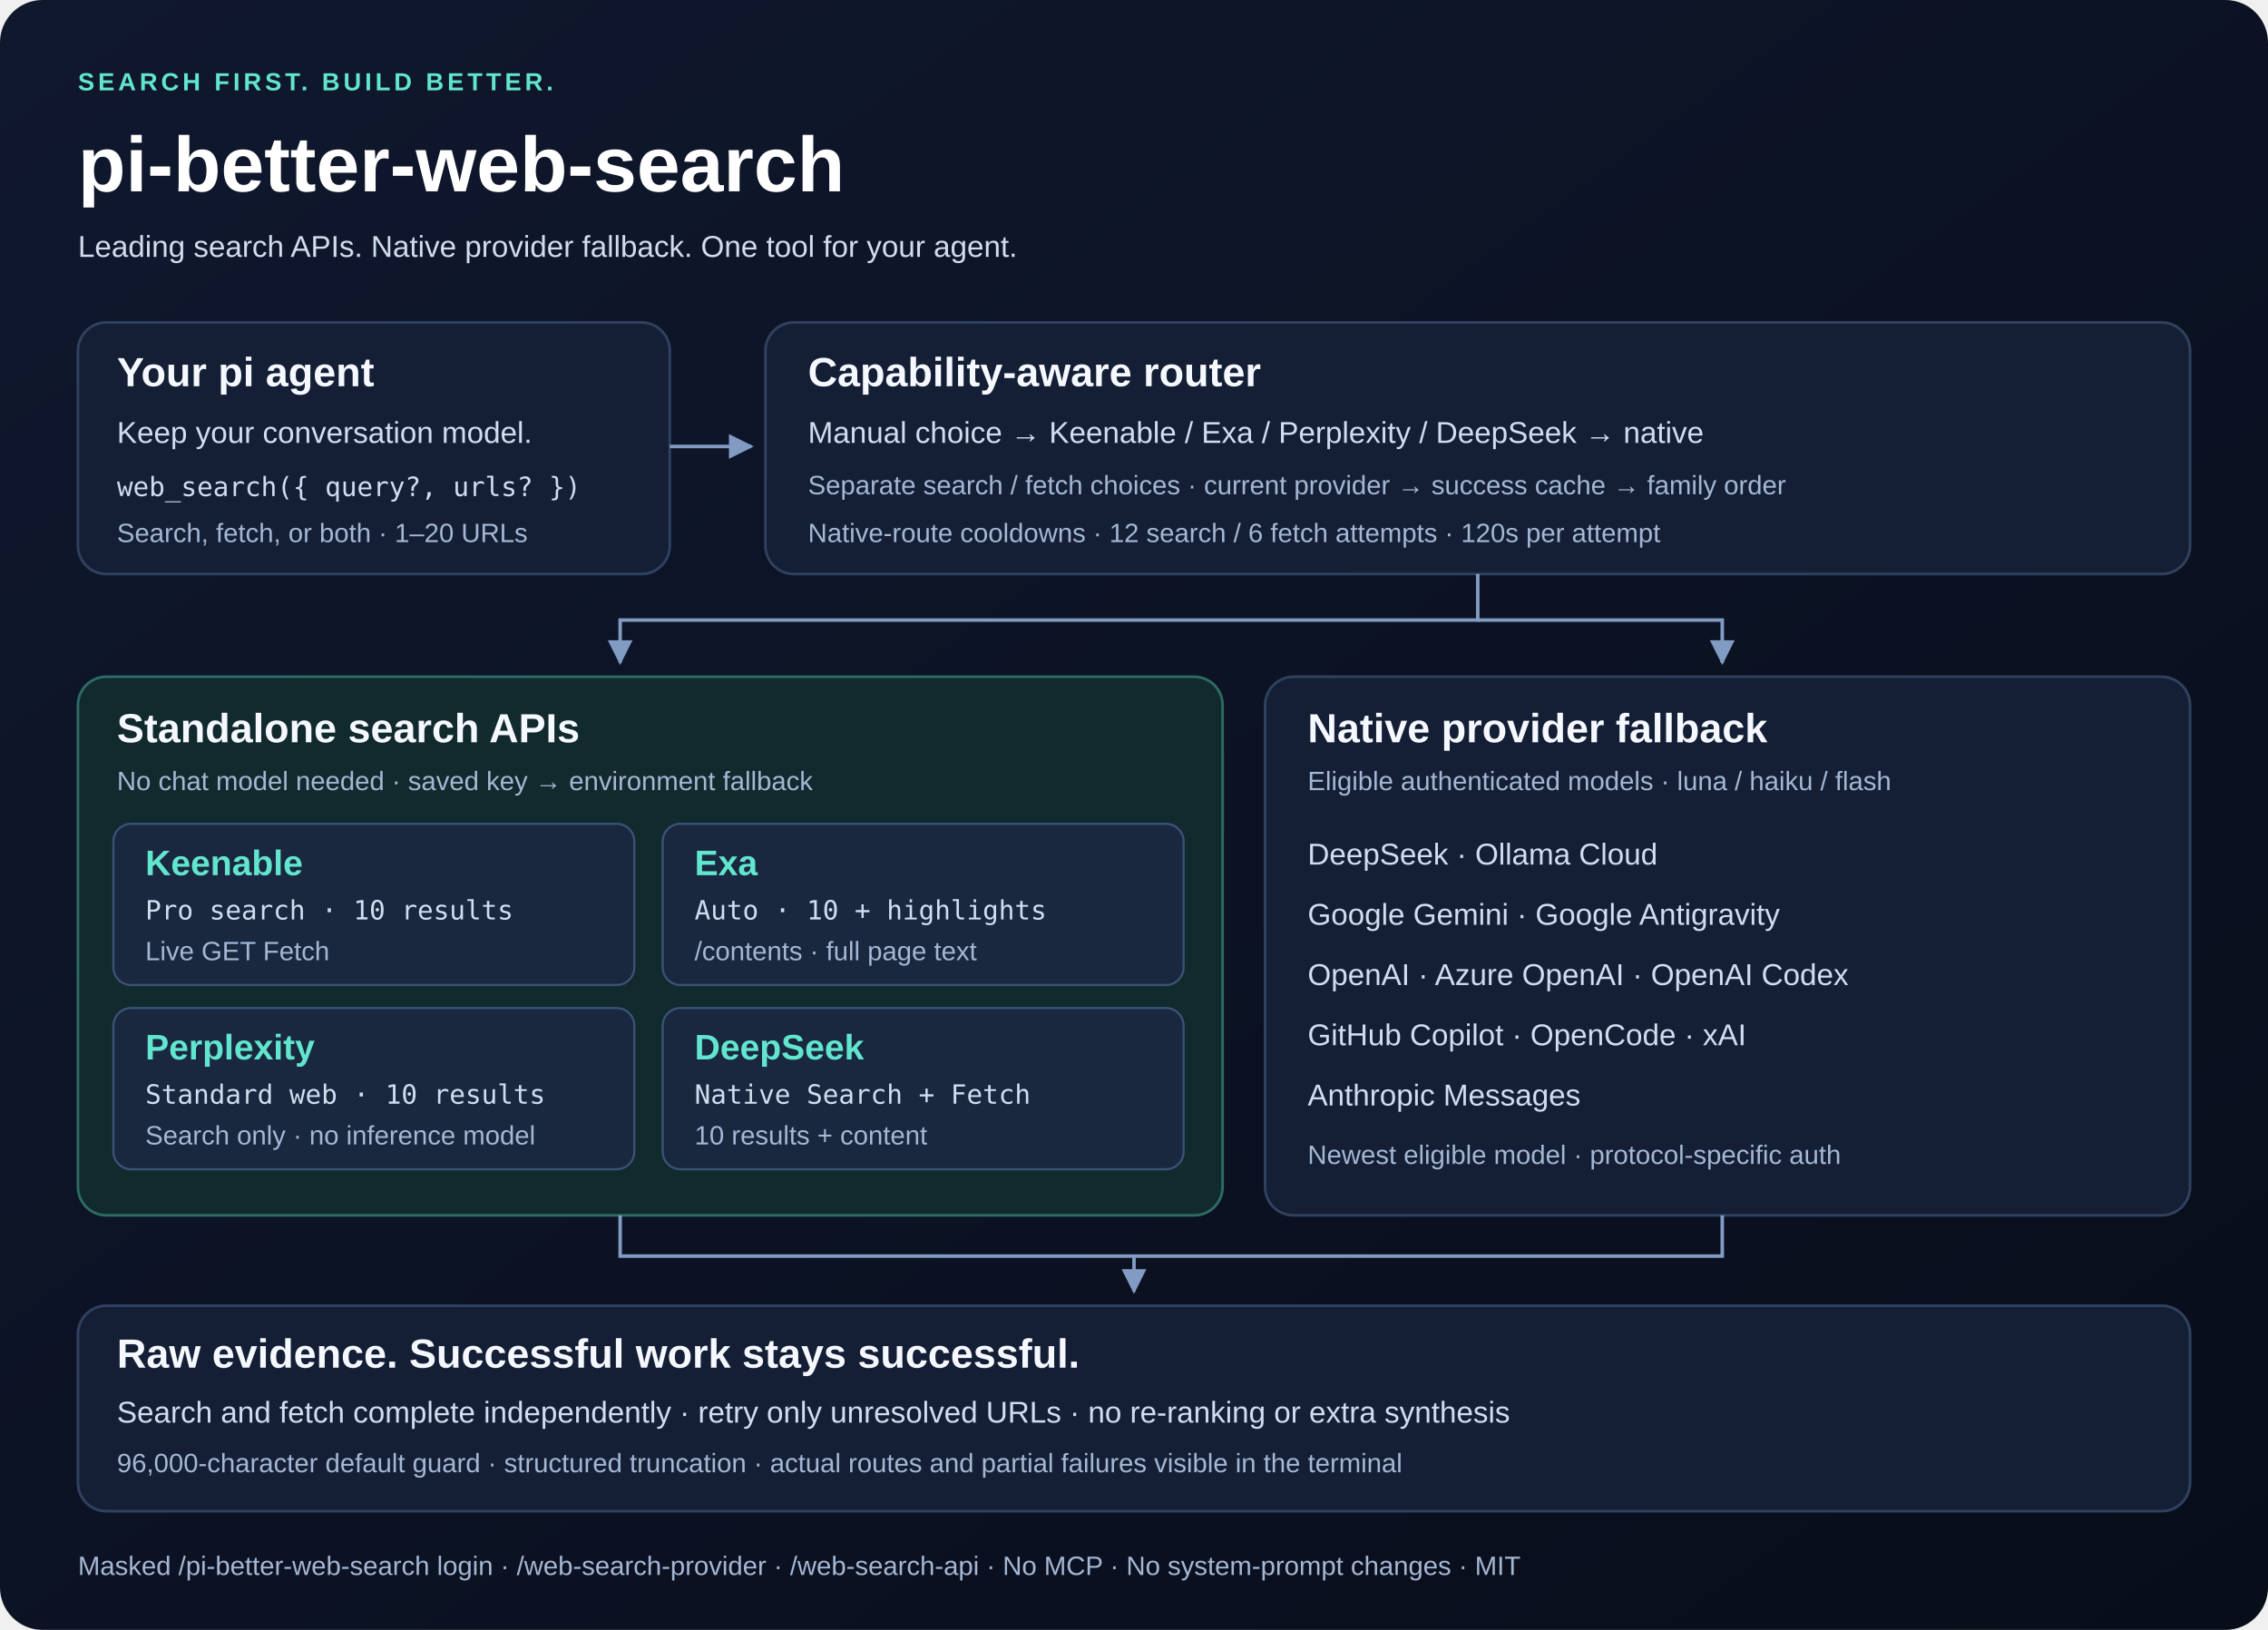
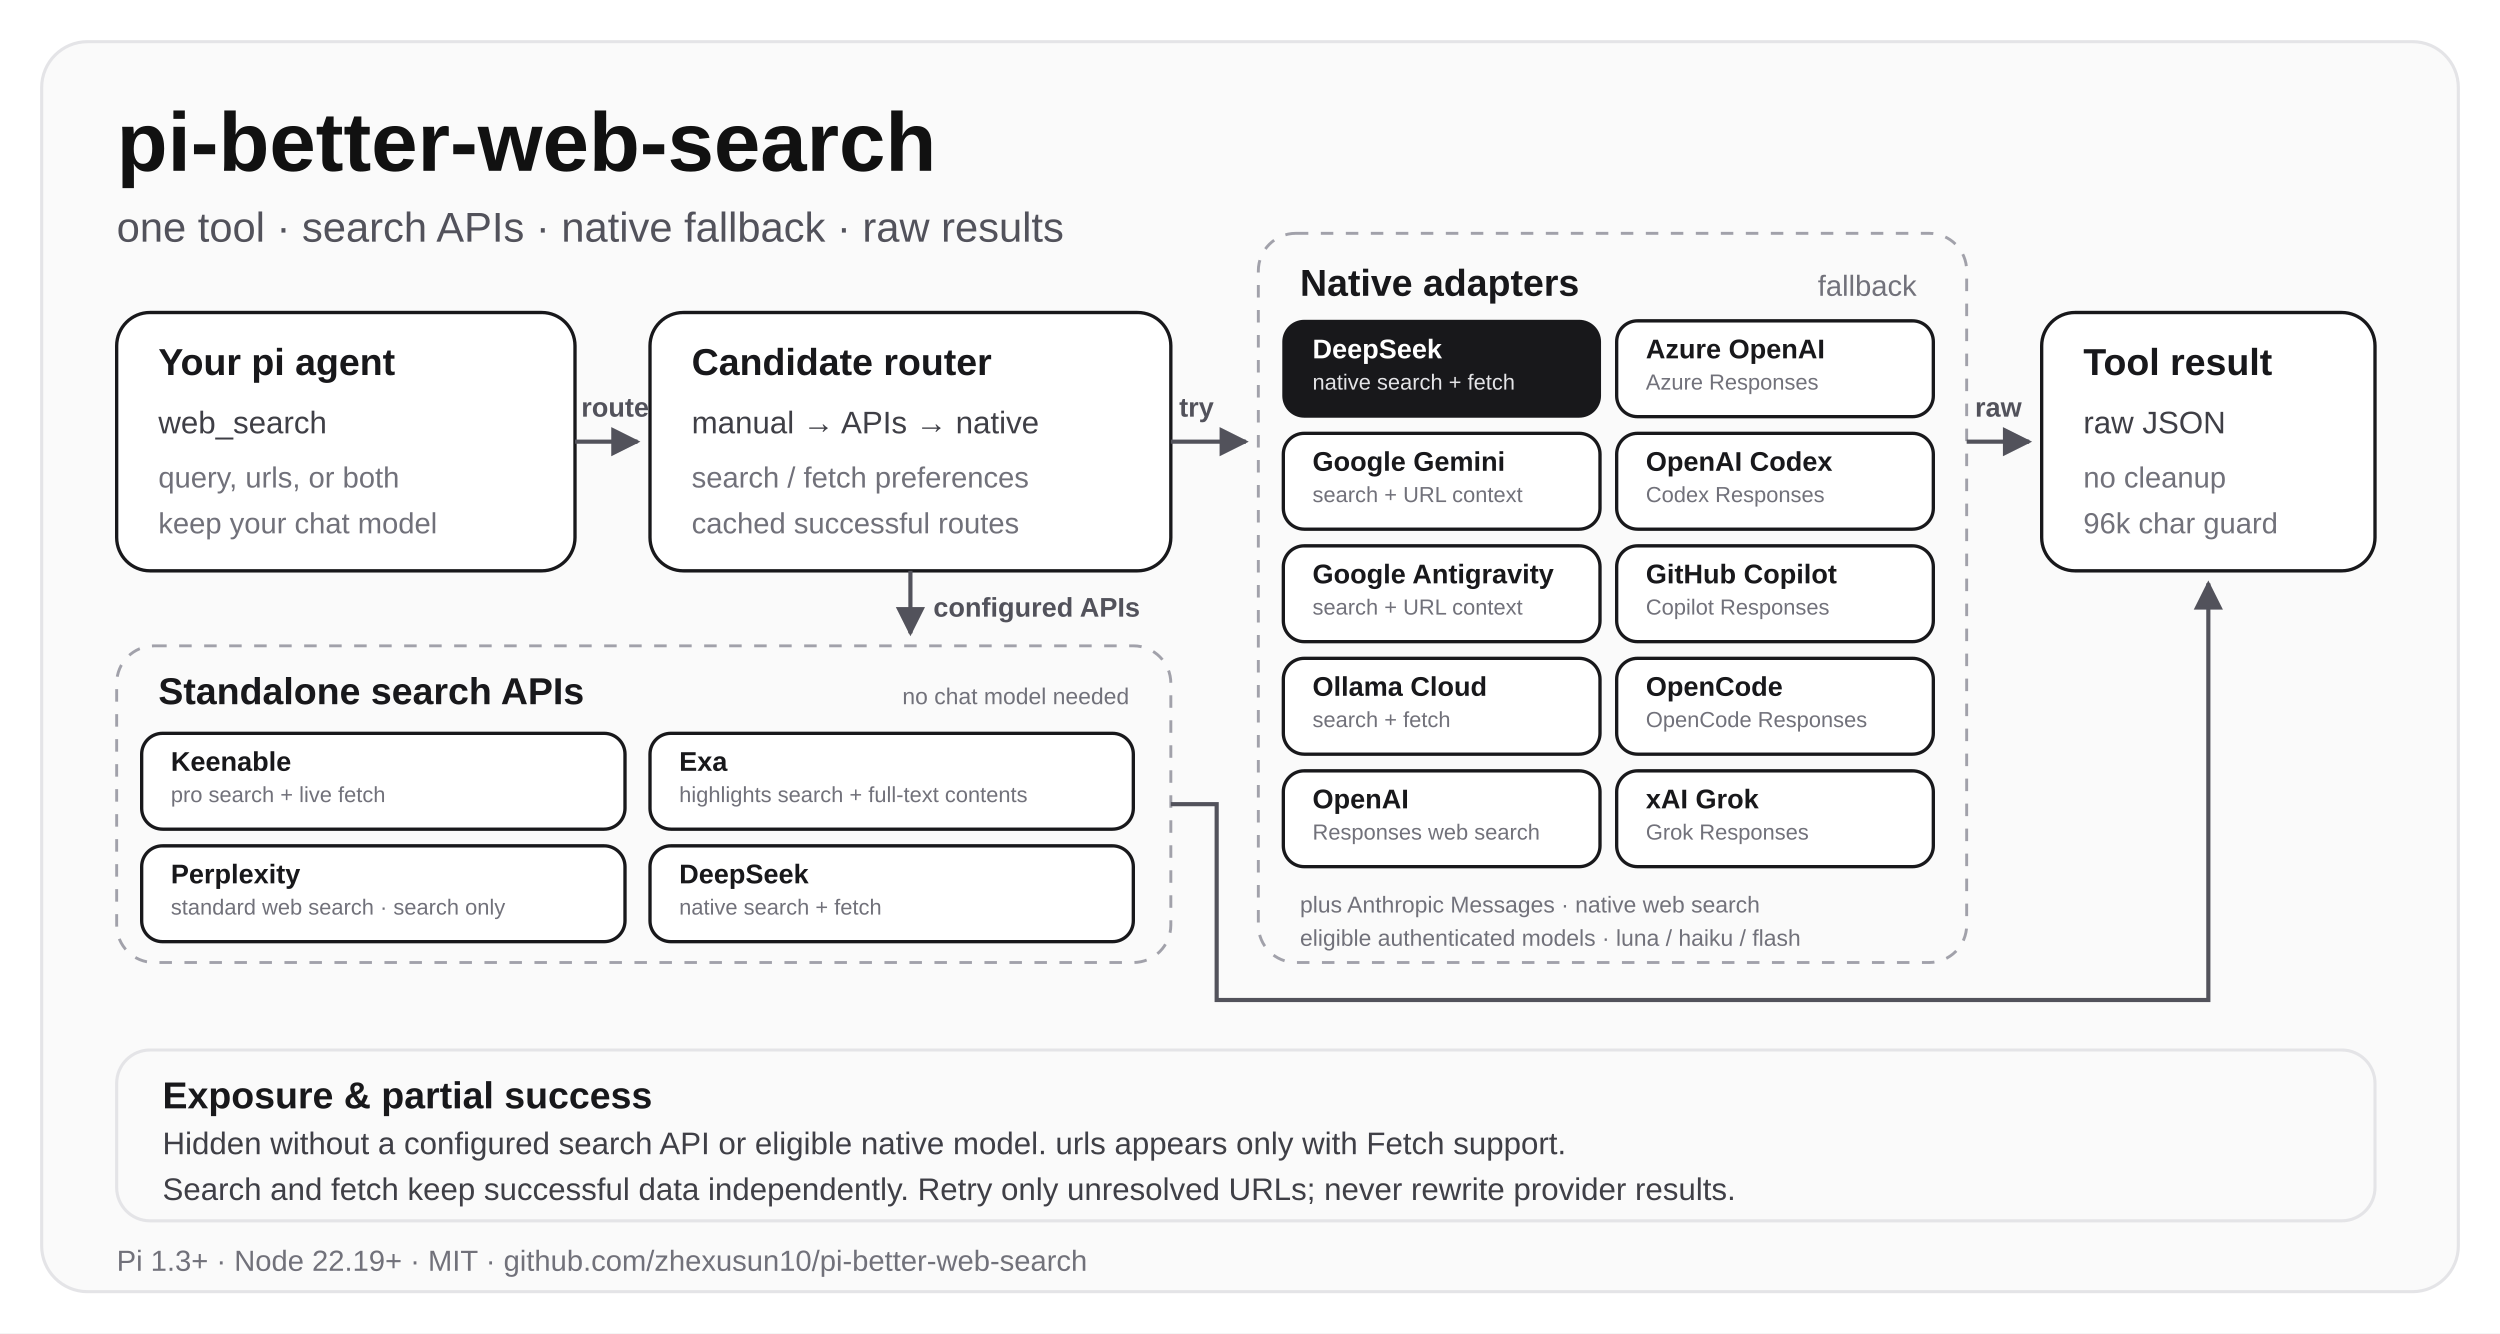
- <svg xmlns="http://www.w3.org/2000/svg" width="1280" height="920" viewBox="0 0 1280 920" role="img" aria-labelledby="title desc">
+ <svg xmlns="http://www.w3.org/2000/svg" width="1200" height="640" viewBox="0 0 1200 640" role="img" aria-labelledby="title desc">
  <defs>
-     <linearGradient id="bg" x2="1" y2="1">
-       <stop stop-color="#10182e" />
-       <stop offset="1" stop-color="#080d1a" />
-     </linearGradient>
    <marker id="arrow" viewBox="0 0 10 10" refX="9" refY="5" markerWidth="7" markerHeight="7" orient="auto-start-reverse">
-       <path d="M0 0L10 5L0 10Z" fill="#829bc3" />
+       <path d="M 0 0 L 10 5 L 0 10 z" fill="#52525b" />
    </marker>
    <style>
-       text { font-family: Arial, Helvetica, sans-serif; }
-       .panel { fill: #141f35; stroke: #30415f; stroke-width: 1.5; }
-       .card { fill: #19273f; stroke: #3b5277; stroke-width: 1.2; }
-       .h { fill: #f5f8ff; font-size: 23px; font-weight: 700; }
-       .t { fill: #d1ddef; font-size: 17px; }
-       .m { fill: #a5b7d3; font-size: 15px; }
-       .api { fill: #62e5ce; font-size: 20px; font-weight: 700; }
-       .code { fill: #d1ddef; font: 15px Consolas, monospace; }
-       .arrow { fill: none; stroke: #829bc3; stroke-width: 2; marker-end: url(#arrow); }
+       .bg { fill: #ffffff; }
+       .panel { fill: #fafafa; stroke: #e4e4e7; stroke-width: 1.5; }
+       .box { fill: #ffffff; stroke: #18181b; stroke-width: 1.6; }
+       .accent { fill: #18181b; stroke: #18181b; }
+       .dash { fill: none; stroke: #a1a1aa; stroke-width: 1.4; stroke-dasharray: 6 6; }
+       .title { font: 700 40px Arial, Helvetica, sans-serif; fill: #111111; }
+       .subtitle { font: 400 20px Arial, Helvetica, sans-serif; fill: #52525b; }
+       .h { font: 700 18px Arial, Helvetica, sans-serif; fill: #18181b; }
+       .t { font: 400 15px Arial, Helvetica, sans-serif; fill: #3f3f46; }
+       .muted { font: 400 14px Arial, Helvetica, sans-serif; fill: #71717a; }
+       .p { font: 700 13px Arial, Helvetica, sans-serif; fill: #18181b; }
+       .d { font: 400 10.5px Arial, Helvetica, sans-serif; fill: #71717a; }
+       .inv-p { font: 700 13px Arial, Helvetica, sans-serif; fill: #ffffff; }
+       .inv-d { font: 400 10.5px Arial, Helvetica, sans-serif; fill: #e4e4e7; }
+       .note { font: 400 11px Arial, Helvetica, sans-serif; fill: #71717a; }
+       .arrow { stroke: #52525b; stroke-width: 2; fill: none; marker-end: url(#arrow); }
+       .label { font: 600 13px Arial, Helvetica, sans-serif; fill: #52525b; }
+       .footer { font: 400 14px Arial, Helvetica, sans-serif; fill: #71717a; }
    </style>
  </defs>
-   <rect width="1280" height="920" rx="24" fill="url(#bg)" />
-   <text x="44" y="51" fill="#62e5ce" font-size="14" font-weight="700" letter-spacing="2">SEARCH FIRST. BUILD BETTER.</text>
-   <text x="44" y="108" fill="#ffffff" font-size="44" font-weight="700">pi-better-web-search</text>
-   <text x="44" y="145" class="t">Leading search APIs. Native provider fallback. One tool for your agent.</text>
-   <rect x="44" y="182" width="334" height="142" rx="16" class="panel" />
-   <text x="66" y="218" class="h">Your pi agent</text>
-   <text x="66" y="250" class="t">Keep your conversation model.</text>
-   <text x="66" y="280" class="code">web_search({ query?, urls? })</text>
-   <text x="66" y="306" class="m">Search, fetch, or both · 1–20 URLs</text>
-   <path d="M378 252H424" class="arrow" />
-   <rect x="432" y="182" width="804" height="142" rx="16" class="panel" />
-   <text x="456" y="218" class="h">Capability-aware router</text>
-   <text x="456" y="250" class="t">Manual choice → Keenable / Exa / Perplexity / DeepSeek → native</text>
-   <text x="456" y="279" class="m">Separate search / fetch choices · current provider → success cache → family order</text>
-   <text x="456" y="306" class="m">Native-route cooldowns · 12 search / 6 fetch attempts · 120s per attempt</text>
-   <path d="M834 324V350H350V374" class="arrow" />
-   <path d="M834 350H972V374" class="arrow" />
-   <rect x="44" y="382" width="646" height="304" rx="16" fill="#112a2e" stroke="#2d6b63" stroke-width="1.5" />
-   <text x="66" y="419" class="h">Standalone search APIs</text>
-   <text x="66" y="446" class="m">No chat model needed · saved key → environment fallback</text>
-   <rect x="64" y="465" width="294" height="91" rx="10" class="card" />
-   <text x="82" y="494" class="api">Keenable</text>
-   <text x="82" y="519" class="code">Pro search · 10 results</text>
-   <text x="82" y="542" class="m">Live GET Fetch</text>
-   <rect x="374" y="465" width="294" height="91" rx="10" class="card" />
-   <text x="392" y="494" class="api">Exa</text>
-   <text x="392" y="519" class="code">Auto · 10 + highlights</text>
-   <text x="392" y="542" class="m">/contents · full page text</text>
-   <rect x="64" y="569" width="294" height="91" rx="10" class="card" />
-   <text x="82" y="598" class="api">Perplexity</text>
-   <text x="82" y="623" class="code">Standard web · 10 results</text>
-   <text x="82" y="646" class="m">Search only · no inference model</text>
-   <rect x="374" y="569" width="294" height="91" rx="10" class="card" />
-   <text x="392" y="598" class="api">DeepSeek</text>
-   <text x="392" y="623" class="code">Native Search + Fetch</text>
-   <text x="392" y="646" class="m">10 results + content</text>
-   <rect x="714" y="382" width="522" height="304" rx="16" class="panel" />
-   <text x="738" y="419" class="h">Native provider fallback</text>
-   <text x="738" y="446" class="m">Eligible authenticated models · luna / haiku / flash</text>
-   <text x="738" y="488" class="t">DeepSeek · Ollama Cloud</text>
-   <text x="738" y="522" class="t">Google Gemini · Google Antigravity</text>
-   <text x="738" y="556" class="t">OpenAI · Azure OpenAI · OpenAI Codex</text>
-   <text x="738" y="590" class="t">GitHub Copilot · OpenCode · xAI</text>
-   <text x="738" y="624" class="t">Anthropic Messages</text>
-   <text x="738" y="657" class="m">Newest eligible model · protocol-specific auth</text>
-   <path d="M350 686V709H972V686" fill="none" stroke="#829bc3" stroke-width="2" />
-   <path d="M640 709V729" class="arrow" />
-   <rect x="44" y="737" width="1192" height="116" rx="16" class="panel" />
-   <text x="66" y="772" class="h">Raw evidence. Successful work stays successful.</text>
-   <text x="66" y="803" class="t">Search and fetch complete independently · retry only unresolved URLs · no re-ranking or extra synthesis</text>
-   <text x="66" y="831" class="m">96,000-character default guard · structured truncation · actual routes and partial failures visible in the terminal</text>
-   <text x="44" y="889" class="m">Masked /pi-better-web-search login · /web-search-provider · /web-search-api · No MCP · No system-prompt changes · MIT</text>
+   <rect class="bg" x="0" y="0" width="1200" height="640" />
+   <rect class="panel" x="20" y="20" width="1160" height="600" rx="22" />
+   <text class="title" x="56" y="82">pi-better-web-search</text>
+   <text class="subtitle" x="56" y="116">one tool · search APIs · native fallback · raw results</text>
+   <rect class="box" x="56" y="150" width="220" height="124" rx="16" />
+   <text class="h" x="76" y="180">Your pi agent</text>
+   <text class="t" x="76" y="208">web_search</text>
+   <text class="muted" x="76" y="234">query, urls, or both</text>
+   <text class="muted" x="76" y="256">keep your chat model</text>
+   <path class="arrow" d="M 276 212 L 306 212" />
+   <text class="label" x="279" y="200">route</text>
+   <rect class="box" x="312" y="150" width="250" height="124" rx="16" />
+   <text class="h" x="332" y="180">Candidate router</text>
+   <text class="t" x="332" y="208">manual → APIs → native</text>
+   <text class="muted" x="332" y="234">search / fetch preferences</text>
+   <text class="muted" x="332" y="256">cached successful routes</text>
+   <path class="arrow" d="M 562 212 L 598 212" />
+   <text class="label" x="566" y="200">try</text>
+   <path class="arrow" d="M 437 274 L 437 304" />
+   <text class="label" x="448" y="296">configured APIs</text>
+   <rect class="dash" x="56" y="310" width="506" height="152" rx="18" />
+   <text class="h" x="76" y="338">Standalone search APIs</text>
+   <text class="note" x="542" y="338" text-anchor="end">no chat model needed</text>
+   <rect class="box" x="68" y="352" width="232" height="46" rx="10" />
+   <text class="p" x="82" y="370">Keenable</text>
+   <text class="d" x="82" y="385">pro search + live fetch</text>
+   <rect class="box" x="312" y="352" width="232" height="46" rx="10" />
+   <text class="p" x="326" y="370">Exa</text>
+   <text class="d" x="326" y="385">highlights search + full-text contents</text>
+   <rect class="box" x="68" y="406" width="232" height="46" rx="10" />
+   <text class="p" x="82" y="424">Perplexity</text>
+   <text class="d" x="82" y="439">standard web search · search only</text>
+   <rect class="box" x="312" y="406" width="232" height="46" rx="10" />
+   <text class="p" x="326" y="424">DeepSeek</text>
+   <text class="d" x="326" y="439">native search + fetch</text>
+   <rect class="dash" x="604" y="112" width="340" height="350" rx="18" />
+   <text class="h" x="624" y="142">Native adapters</text>
+   <text class="muted" x="920" y="142" text-anchor="end">fallback</text>
+   <rect class="accent" x="616" y="154" width="152" height="46" rx="10" />
+   <text class="inv-p" x="630" y="172">DeepSeek</text>
+   <text class="inv-d" x="630" y="187">native search + fetch</text>
+   <rect class="box" x="616" y="208" width="152" height="46" rx="10" />
+   <text class="p" x="630" y="226">Google Gemini</text>
+   <text class="d" x="630" y="241">search + URL context</text>
+   <rect class="box" x="616" y="262" width="152" height="46" rx="10" />
+   <text class="p" x="630" y="280">Google Antigravity</text>
+   <text class="d" x="630" y="295">search + URL context</text>
+   <rect class="box" x="616" y="316" width="152" height="46" rx="10" />
+   <text class="p" x="630" y="334">Ollama Cloud</text>
+   <text class="d" x="630" y="349">search + fetch</text>
+   <rect class="box" x="616" y="370" width="152" height="46" rx="10" />
+   <text class="p" x="630" y="388">OpenAI</text>
+   <text class="d" x="630" y="403">Responses web search</text>
+   <rect class="box" x="776" y="154" width="152" height="46" rx="10" />
+   <text class="p" x="790" y="172">Azure OpenAI</text>
+   <text class="d" x="790" y="187">Azure Responses</text>
+   <rect class="box" x="776" y="208" width="152" height="46" rx="10" />
+   <text class="p" x="790" y="226">OpenAI Codex</text>
+   <text class="d" x="790" y="241">Codex Responses</text>
+   <rect class="box" x="776" y="262" width="152" height="46" rx="10" />
+   <text class="p" x="790" y="280">GitHub Copilot</text>
+   <text class="d" x="790" y="295">Copilot Responses</text>
+   <rect class="box" x="776" y="316" width="152" height="46" rx="10" />
+   <text class="p" x="790" y="334">OpenCode</text>
+   <text class="d" x="790" y="349">OpenCode Responses</text>
+   <rect class="box" x="776" y="370" width="152" height="46" rx="10" />
+   <text class="p" x="790" y="388">xAI Grok</text>
+   <text class="d" x="790" y="403">Grok Responses</text>
+   <text class="note" x="624" y="438">plus Anthropic Messages · native web search</text>
+   <text class="note" x="624" y="454">eligible authenticated models · luna / haiku / flash</text>
+   <path class="arrow" d="M 944 212 L 974 212" />
+   <text class="label" x="948" y="200">raw</text>
+   <path class="arrow" d="M 562 386 L 584 386 L 584 480 L 1060 480 L 1060 280" />
+   <rect class="box" x="980" y="150" width="160" height="124" rx="16" />
+   <text class="h" x="1000" y="180">Tool result</text>
+   <text class="t" x="1000" y="208">raw JSON</text>
+   <text class="muted" x="1000" y="234">no cleanup</text>
+   <text class="muted" x="1000" y="256">96k char guard</text>
+   <rect class="panel" x="56" y="504" width="1084" height="82" rx="16" />
+   <text class="h" x="78" y="532">Exposure &amp; partial success</text>
+   <text class="t" x="78" y="554">Hidden without a configured search API or eligible native model. urls appears only with Fetch support.</text>
+   <text class="t" x="78" y="576">Search and fetch keep successful data independently. Retry only unresolved URLs; never rewrite provider results.</text>
+   <text class="footer" x="56" y="610">Pi 1.3+ · Node 22.19+ · MIT · github.com/zhexusun10/pi-better-web-search</text>
</svg>
